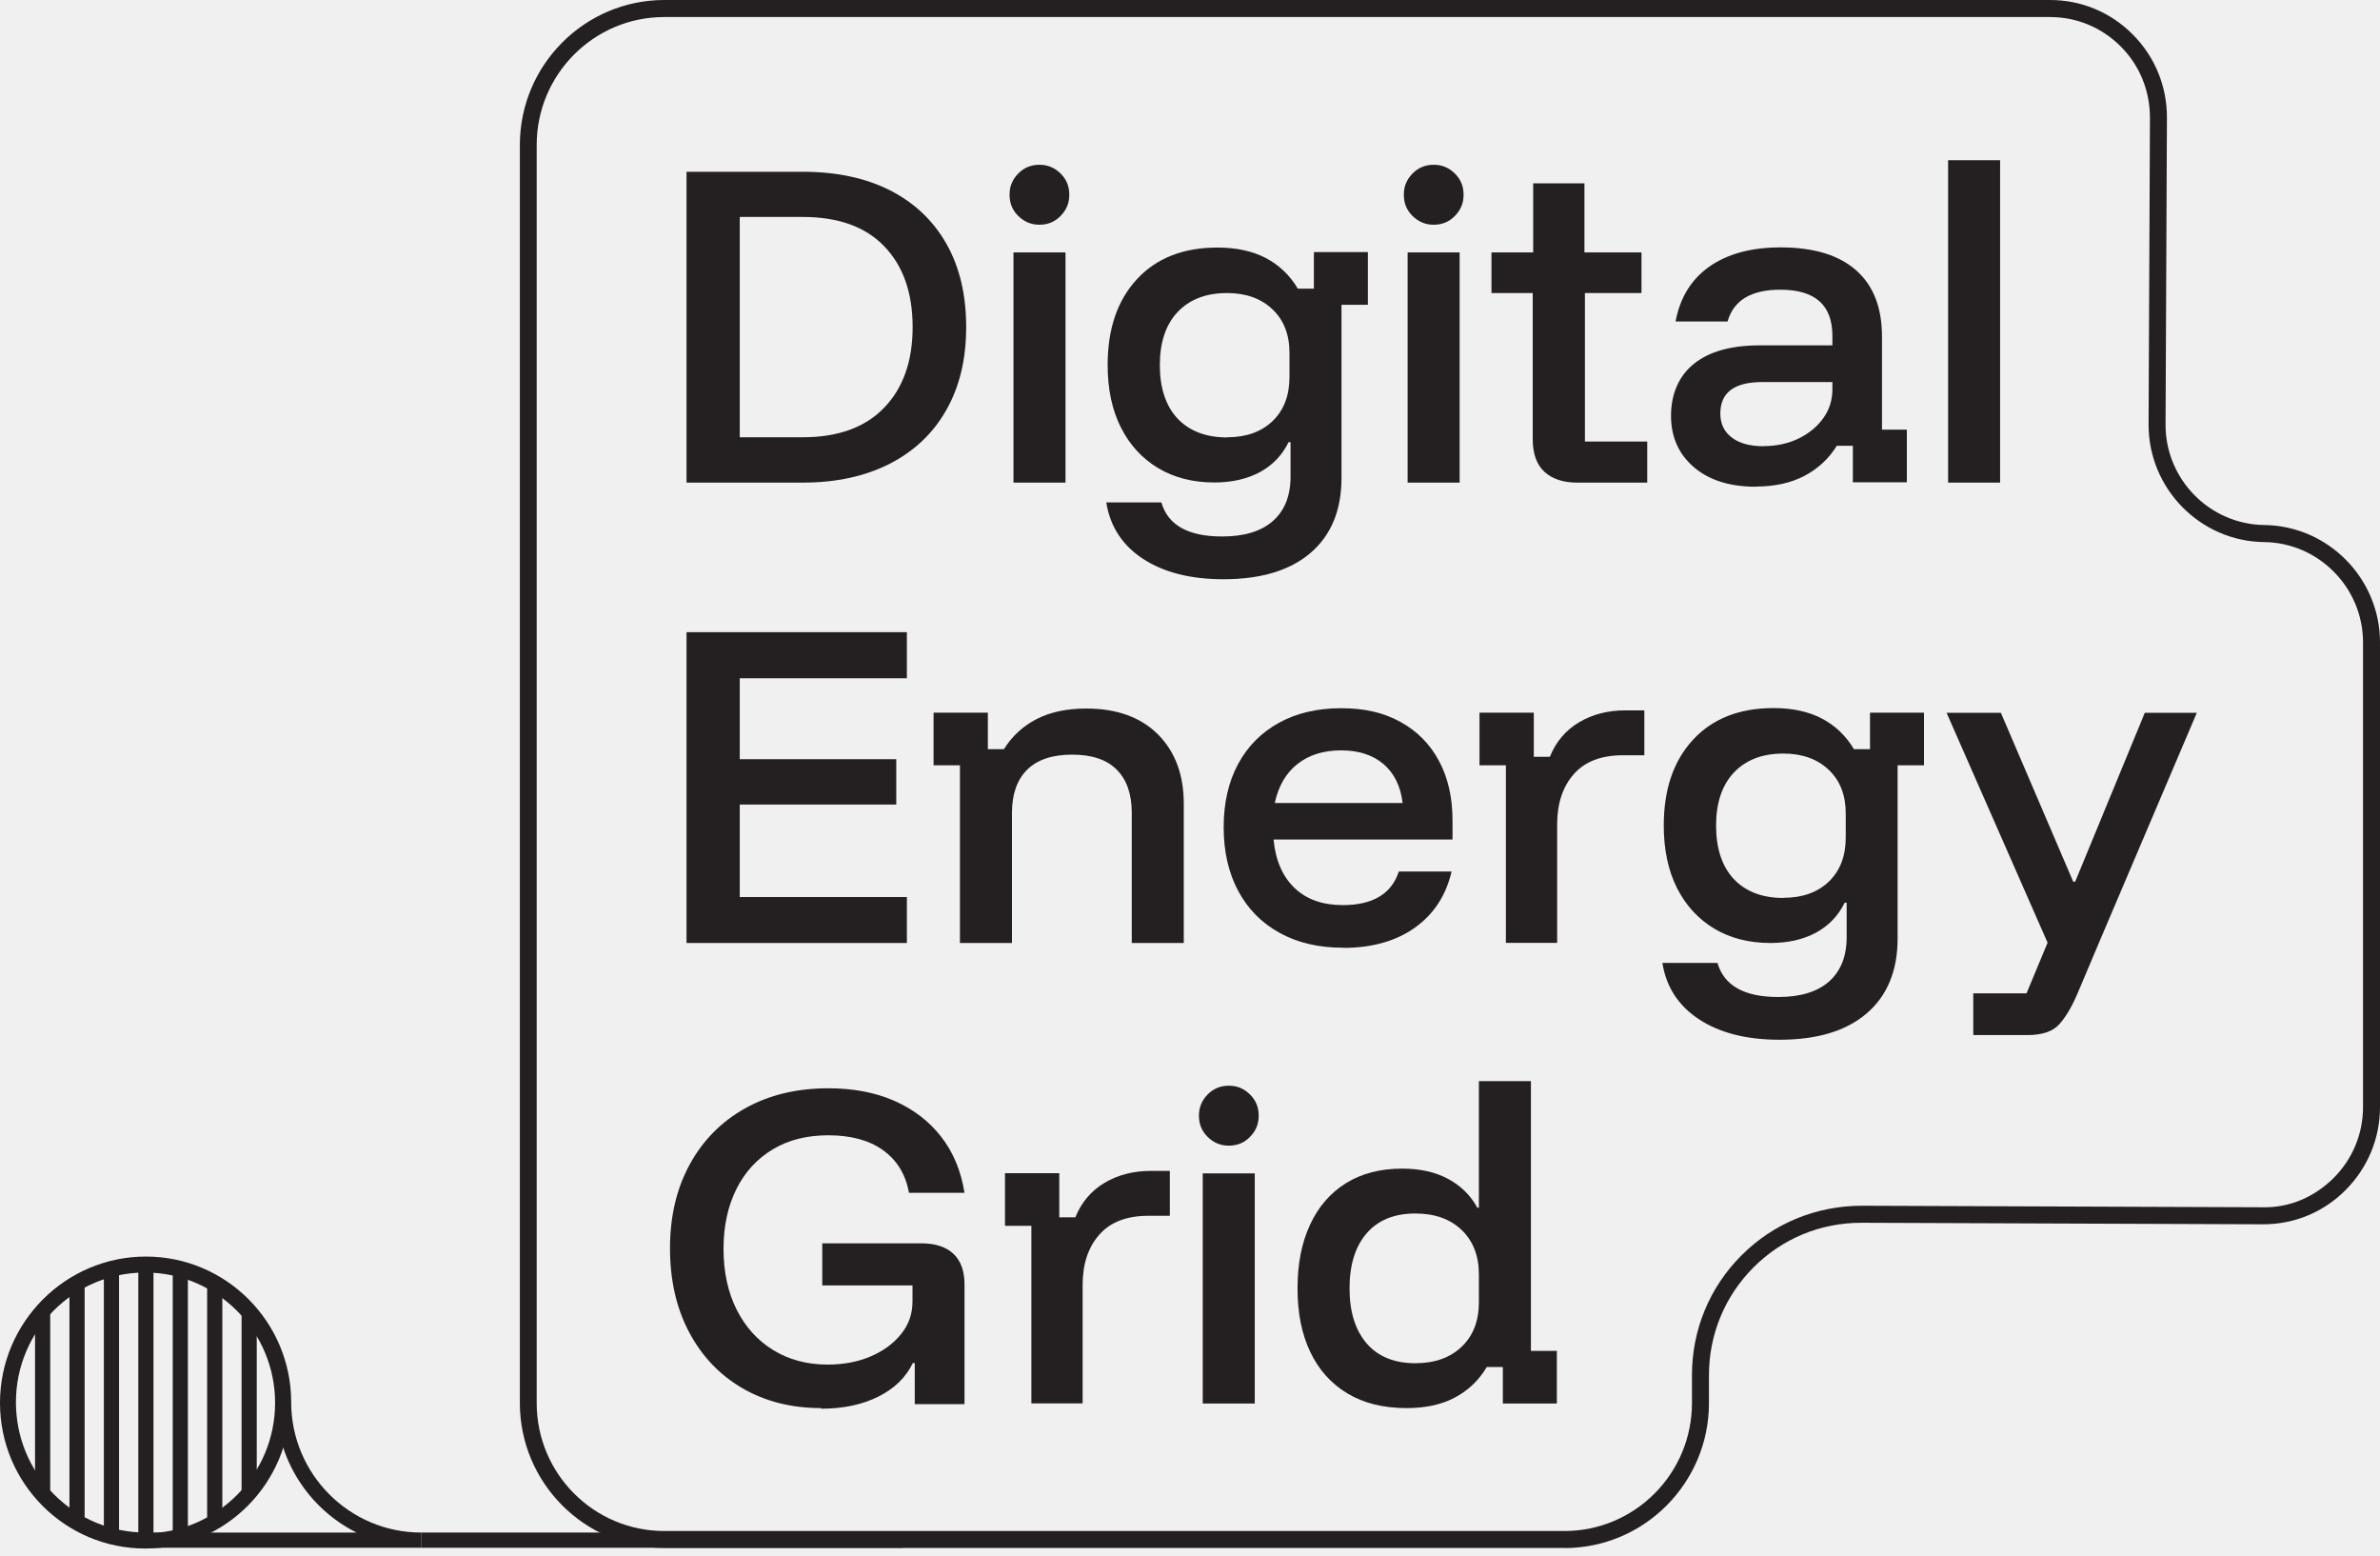
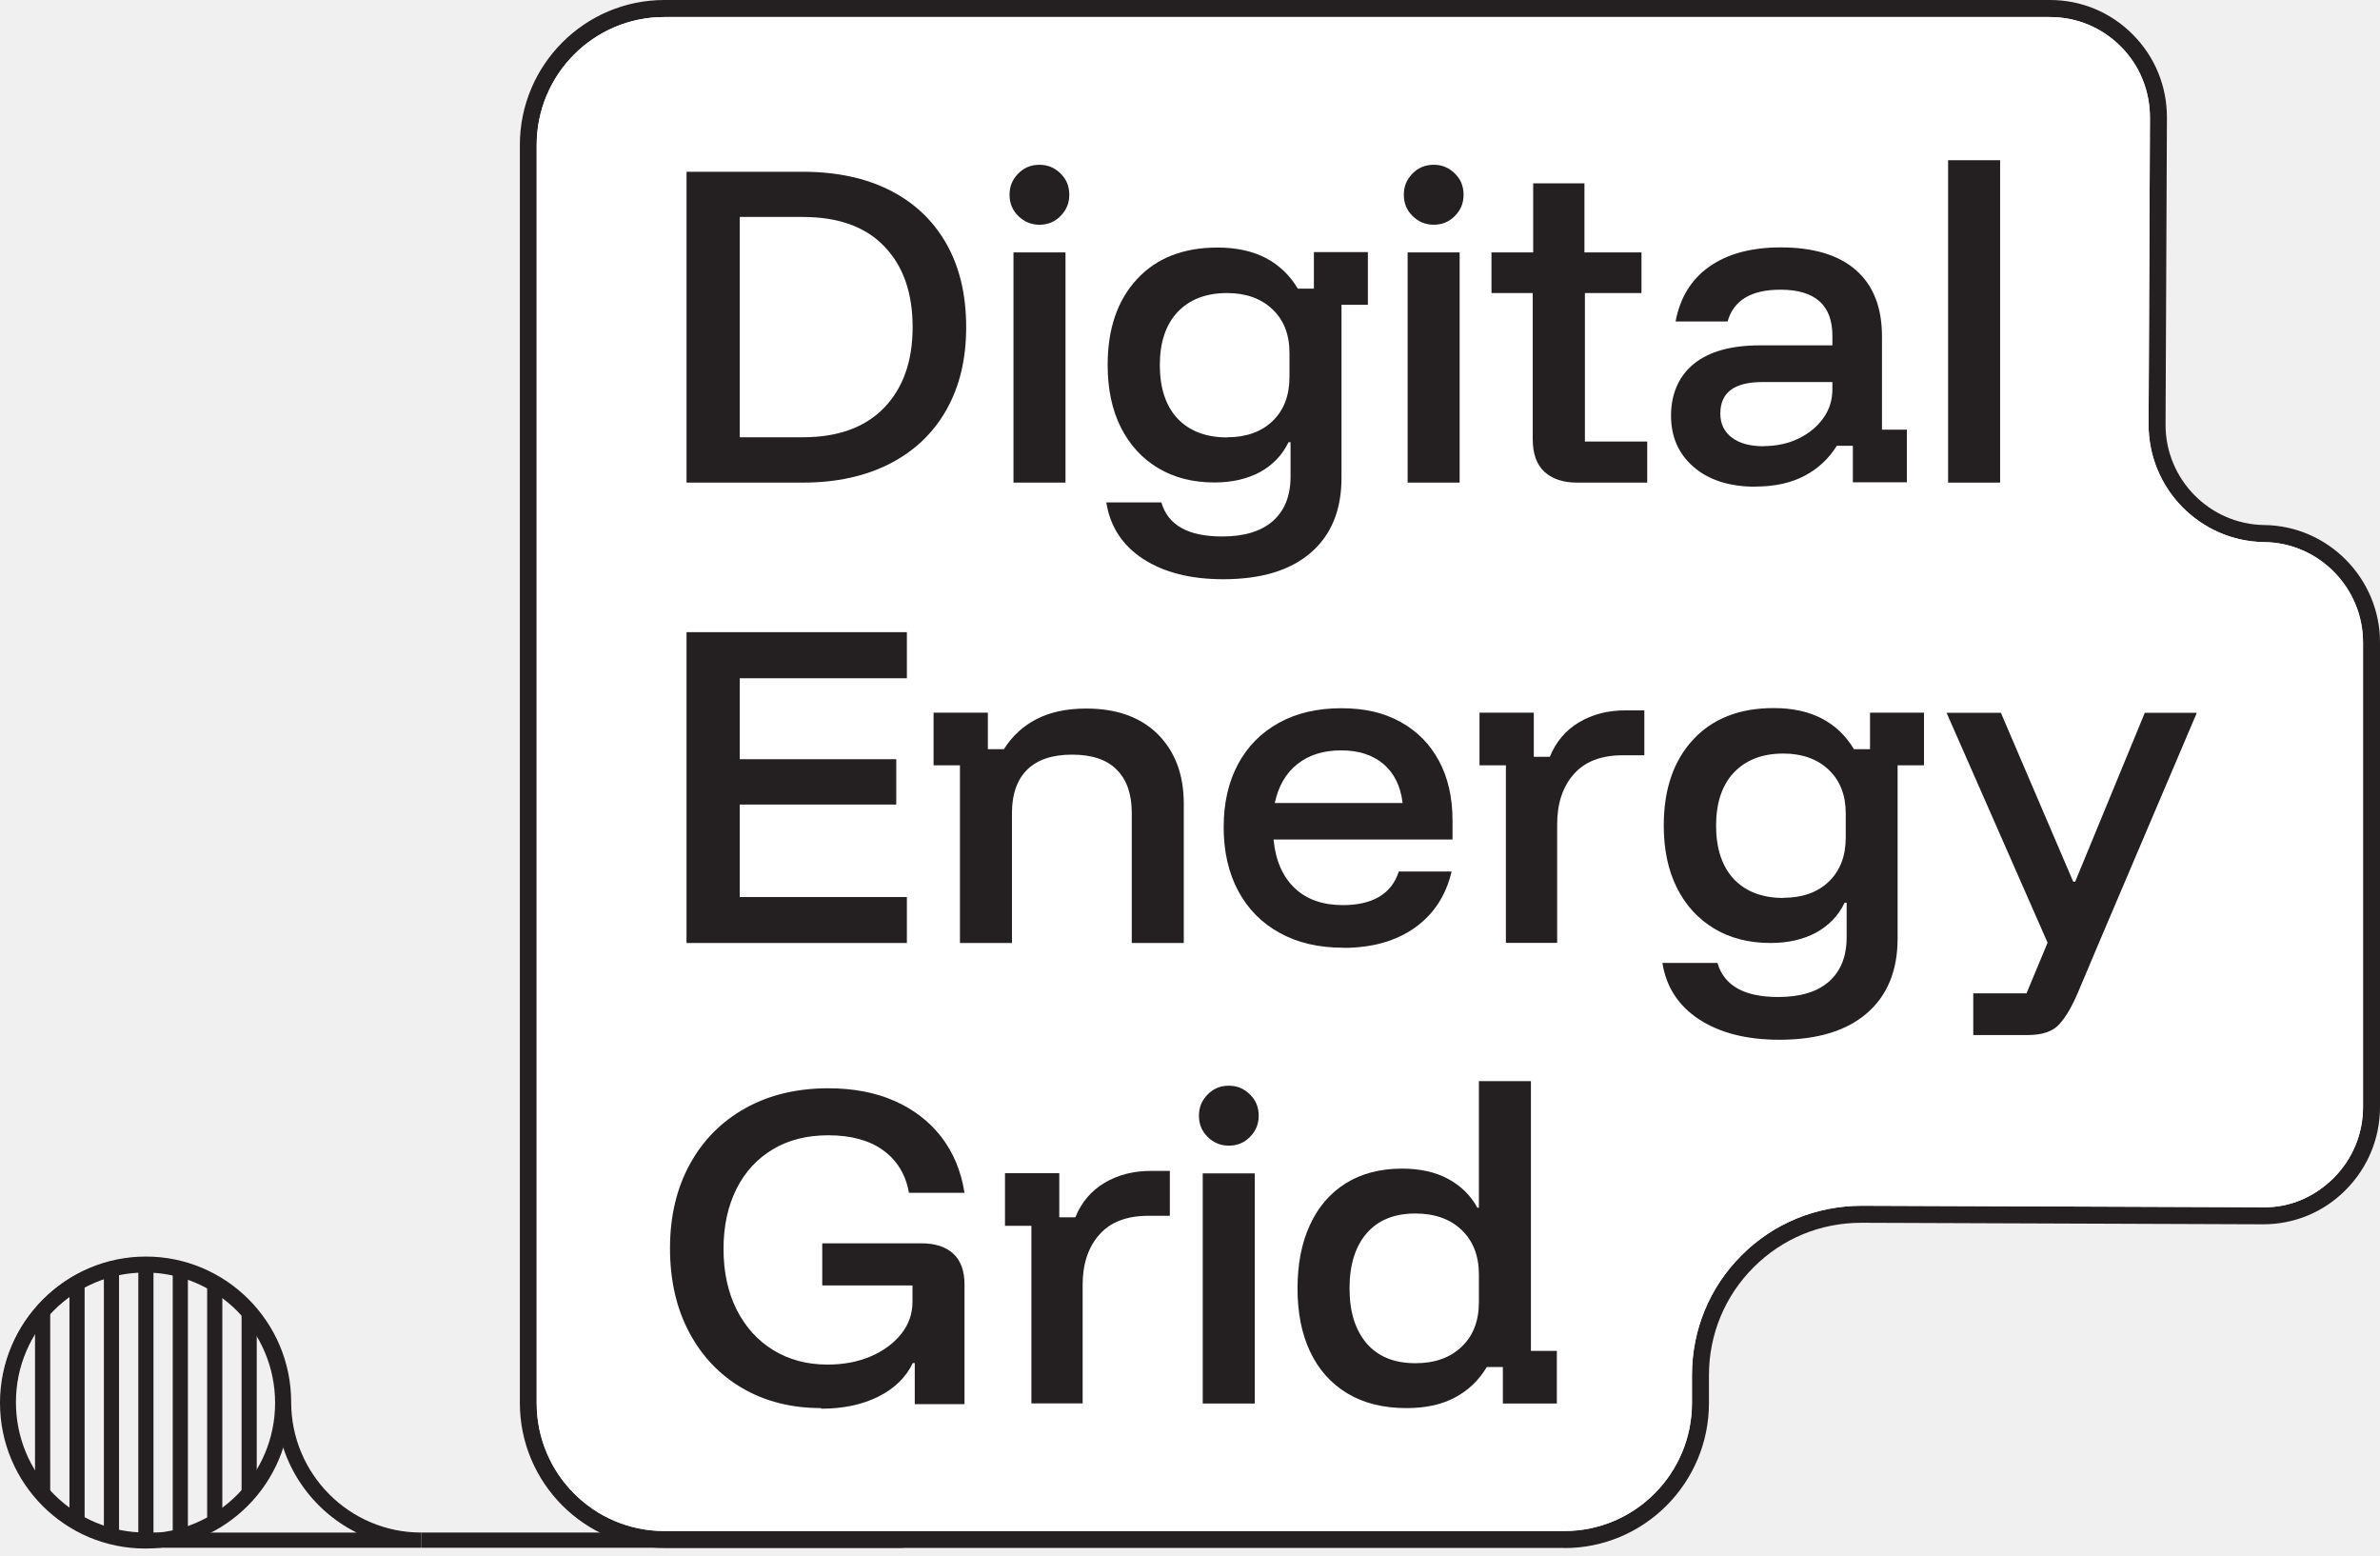
<svg xmlns="http://www.w3.org/2000/svg" width="150" height="98" viewBox="0 0 150 98" fill="none">
-   <g clip-path="url(#clip0_2683_864)">
+   <g clip-path="url(#clip0_2893_25212)">
+     <path d="M98.608 97.53H41.873C36.855 97.53 32.764 93.437 32.764 88.395V9.136C32.764 4.103 36.845 0 41.873 0H129.202C131.181 0 133.035 0.776 134.421 2.176C135.816 3.576 136.581 5.445 136.571 7.429L136.485 26.736C136.466 30.197 139.267 33.044 142.717 33.082C146.731 33.13 150 36.447 150 40.473V69.749C150 71.724 149.226 73.584 147.83 74.984C146.435 76.383 144.59 77.15 142.602 77.14L117.322 77.044C114.732 77.044 112.342 78.032 110.526 79.844C108.71 81.656 107.707 84.081 107.707 86.65V88.404C107.707 93.437 103.626 97.54 98.598 97.54L98.608 97.53ZM41.863 1.074C37.428 1.074 33.825 4.688 33.825 9.136V88.404C33.825 92.852 37.428 96.466 41.863 96.466H98.598C103.033 96.466 106.636 92.852 106.636 88.404V86.65C106.636 83.793 107.745 81.1 109.771 79.086C111.788 77.064 114.483 75.98 117.322 75.971L142.602 76.067C144.313 76.105 145.871 75.415 147.075 74.226C148.27 73.028 148.93 71.446 148.93 69.749V40.473C148.93 37.032 146.139 34.194 142.698 34.156C138.665 34.108 135.396 30.781 135.415 26.726L135.501 7.42C135.501 5.723 134.861 4.132 133.666 2.933C132.471 1.735 130.894 1.074 129.202 1.074H41.863Z" fill="#241F20" />
+     <path d="M41.863 1.074C37.428 1.074 33.825 4.688 33.825 9.136V88.404C33.825 92.852 37.428 96.466 41.863 96.466H98.598C103.033 96.466 106.636 92.852 106.636 88.404V86.65C106.636 83.793 107.745 81.1 109.771 79.086C111.788 77.064 114.483 75.98 117.322 75.971L142.602 76.067C144.313 76.105 145.871 75.415 147.075 74.226C148.27 73.028 148.93 71.446 148.93 69.749V40.473C148.93 37.032 146.139 34.194 142.698 34.156C138.665 34.108 135.396 30.781 135.415 26.726L135.501 7.42C135.501 5.723 134.861 4.132 133.666 2.933C132.471 1.735 130.894 1.074 129.202 1.074H41.863Z" fill="white" />
    <path d="M43.269 30.408V10.823H50.599C52.721 10.823 54.556 11.216 56.095 11.993C57.634 12.779 58.819 13.9 59.651 15.367C60.482 16.834 60.893 18.578 60.893 20.611C60.893 22.643 60.473 24.369 59.641 25.835C58.809 27.302 57.615 28.433 56.076 29.219C54.537 30.005 52.712 30.408 50.599 30.408H43.269ZM46.623 27.551H50.599C52.817 27.551 54.528 26.928 55.722 25.692C56.917 24.455 57.519 22.758 57.519 20.611C57.519 18.463 56.927 16.757 55.732 15.521C54.547 14.284 52.826 13.67 50.599 13.67H46.623V27.551Z" fill="#241F20" />
    <path d="M65.509 14.159C64.993 14.159 64.554 13.977 64.181 13.612C63.808 13.248 63.627 12.807 63.627 12.27C63.627 11.733 63.808 11.312 64.171 10.938C64.534 10.564 64.984 10.382 65.509 10.382C66.035 10.382 66.465 10.564 66.838 10.928C67.211 11.293 67.392 11.733 67.392 12.27C67.392 12.807 67.211 13.229 66.847 13.603C66.484 13.977 66.045 14.159 65.509 14.159ZM63.875 30.407V15.903H67.153V30.407H63.875Z" fill="#241F20" />
    <path d="M77.103 36.496C75.029 36.496 73.347 36.064 72.037 35.211C70.737 34.358 69.963 33.169 69.724 31.655H73.194C73.614 33.093 74.885 33.802 77.026 33.802C78.422 33.802 79.492 33.476 80.228 32.824C80.964 32.172 81.337 31.242 81.337 30.035V27.858H81.213C80.811 28.683 80.209 29.306 79.406 29.747C78.603 30.178 77.647 30.399 76.539 30.399C75.172 30.399 73.987 30.092 72.983 29.488C71.98 28.884 71.196 28.031 70.642 26.929C70.087 25.826 69.81 24.513 69.81 22.998C69.81 20.726 70.422 18.924 71.655 17.592C72.888 16.259 74.579 15.598 76.73 15.598C77.915 15.598 78.938 15.818 79.779 16.259C80.62 16.7 81.289 17.342 81.796 18.186H82.809V15.885H86.211V19.202H84.548V30.111C84.548 32.144 83.898 33.716 82.608 34.828C81.318 35.94 79.483 36.496 77.103 36.496ZM77.342 27.552C78.546 27.552 79.502 27.207 80.209 26.526C80.916 25.845 81.27 24.916 81.27 23.756V22.231C81.27 21.091 80.916 20.17 80.2 19.49C79.483 18.809 78.527 18.464 77.342 18.464C76.004 18.464 74.971 18.867 74.216 19.662C73.471 20.458 73.098 21.579 73.098 23.008C73.098 24.436 73.471 25.577 74.216 26.373C74.962 27.159 76.004 27.561 77.342 27.561V27.552Z" fill="#241F20" />
    <path d="M90.359 14.159C89.843 14.159 89.404 13.977 89.031 13.612C88.658 13.248 88.477 12.807 88.477 12.27C88.477 11.733 88.658 11.312 89.021 10.938C89.385 10.564 89.834 10.382 90.359 10.382C90.885 10.382 91.315 10.564 91.688 10.928C92.061 11.293 92.242 11.733 92.242 12.27C92.242 12.807 92.061 13.229 91.698 13.603C91.334 13.977 90.895 14.159 90.359 14.159ZM88.716 30.407V15.903H91.994V30.407H88.716Z" fill="#241F20" />
    <path d="M99.401 30.408C98.512 30.408 97.834 30.178 97.337 29.727C96.849 29.277 96.601 28.587 96.601 27.676V18.463H94.001V15.904H96.629V11.552H99.86V15.904H103.454V18.463H99.889V27.82H103.817V30.408H99.401Z" fill="#241F20" />
    <path d="M110.67 30.667C109.016 30.667 107.707 30.255 106.751 29.43C105.795 28.606 105.317 27.532 105.317 26.19C105.317 24.848 105.795 23.698 106.761 22.921C107.726 22.145 109.102 21.761 110.909 21.761H115.487V21.157C115.487 19.221 114.397 18.253 112.209 18.253C110.364 18.253 109.255 18.924 108.882 20.256H105.604C105.881 18.761 106.589 17.601 107.736 16.796C108.882 15.991 110.383 15.588 112.228 15.588C114.302 15.588 115.888 16.067 116.978 17.026C118.067 17.984 118.612 19.375 118.612 21.196V27.072H120.18V30.389H116.777V28.088H115.764C115.267 28.894 114.588 29.526 113.738 29.977C112.887 30.427 111.855 30.657 110.651 30.657L110.67 30.667ZM111.148 28.108C111.97 28.108 112.706 27.945 113.365 27.628C114.025 27.302 114.541 26.871 114.923 26.334C115.305 25.797 115.487 25.193 115.487 24.532V24.072H111.071C109.303 24.072 108.424 24.733 108.424 26.056C108.424 26.698 108.663 27.206 109.15 27.571C109.628 27.935 110.297 28.117 111.148 28.117V28.108Z" fill="#241F20" />
    <path d="M122.78 30.408V10.095H126.058V30.408H122.78Z" fill="#241F20" />
    <path d="M57.156 59.416H43.269V39.831H57.156V42.736H46.623V47.836H56.487V50.692H46.623V56.521H57.156V59.425V59.416Z" fill="#241F20" />
    <path d="M60.501 59.416V48.219H58.838V44.902H62.26V47.203H63.273C63.789 46.379 64.477 45.746 65.337 45.305C66.197 44.864 67.239 44.644 68.463 44.644C70.393 44.644 71.894 45.19 72.983 46.273C74.064 47.366 74.608 48.814 74.608 50.635V59.416H71.33V51.22C71.33 50.031 71.014 49.12 70.374 48.488C69.743 47.855 68.807 47.548 67.564 47.548C66.322 47.548 65.385 47.864 64.745 48.488C64.104 49.12 63.779 50.031 63.779 51.22V59.416H60.501Z" fill="#241F20" />
    <path d="M84.644 59.713C83.115 59.713 81.786 59.406 80.659 58.783C79.521 58.16 78.651 57.278 78.04 56.137C77.428 54.996 77.122 53.654 77.122 52.12C77.122 50.587 77.428 49.264 78.03 48.142C78.632 47.021 79.492 46.158 80.601 45.544C81.71 44.931 83.019 44.624 84.529 44.624C86.04 44.624 87.225 44.912 88.266 45.487C89.308 46.062 90.121 46.877 90.685 47.931C91.258 48.986 91.545 50.242 91.545 51.689V52.897H80.267C80.391 54.22 80.84 55.236 81.595 55.955C82.35 56.674 83.363 57.029 84.635 57.029C85.571 57.029 86.326 56.856 86.928 56.501C87.521 56.147 87.932 55.619 88.161 54.91H91.487C91.134 56.425 90.36 57.604 89.165 58.457C87.97 59.3 86.47 59.722 84.673 59.722L84.644 59.713ZM80.353 50.596H88.4C88.276 49.532 87.865 48.717 87.196 48.142C86.517 47.567 85.629 47.279 84.52 47.279C83.411 47.279 82.494 47.567 81.767 48.142C81.041 48.717 80.572 49.532 80.343 50.596H80.353Z" fill="#241F20" />
    <path d="M94.909 59.416V48.219H93.246V44.903H96.668V47.683H97.681C98.063 46.734 98.684 46.005 99.526 45.507C100.367 45.008 101.342 44.759 102.431 44.759H103.635V47.587H102.288C100.921 47.587 99.889 47.98 99.191 48.775C98.493 49.562 98.14 50.626 98.14 51.939V59.407H94.909V59.416Z" fill="#241F20" />
    <path d="M112.152 65.512C110.078 65.512 108.395 65.081 107.086 64.228C105.786 63.374 105.012 62.186 104.773 60.671H108.242C108.663 62.109 109.934 62.819 112.075 62.819C113.471 62.819 114.541 62.493 115.277 61.841C116.013 61.189 116.386 60.259 116.386 59.051V56.875H116.261C115.86 57.7 115.258 58.323 114.455 58.764C113.652 59.195 112.696 59.415 111.588 59.415C110.221 59.415 109.036 59.109 108.032 58.505C107.029 57.901 106.245 57.048 105.69 55.945C105.136 54.843 104.859 53.529 104.859 52.015C104.859 49.743 105.471 47.941 106.704 46.608C107.937 45.276 109.628 44.614 111.779 44.614C112.964 44.614 113.987 44.835 114.828 45.276C115.669 45.717 116.338 46.359 116.844 47.203H117.858V44.902H121.26V48.219H119.597V59.128C119.597 61.16 118.947 62.732 117.657 63.844C116.367 64.956 114.531 65.512 112.152 65.512ZM112.4 56.568C113.604 56.568 114.56 56.223 115.267 55.543C115.975 54.862 116.328 53.932 116.328 52.772V51.248C116.328 50.107 115.975 49.187 115.258 48.506C114.541 47.826 113.585 47.48 112.4 47.48C111.062 47.48 110.03 47.883 109.275 48.679C108.529 49.474 108.156 50.596 108.156 52.024C108.156 53.453 108.529 54.593 109.275 55.389C110.02 56.175 111.062 56.578 112.4 56.578V56.568Z" fill="#241F20" />
    <path d="M124.366 65.225V62.589H127.721L129.05 59.397L122.684 44.912H126.106L130.665 55.553H130.789L135.176 44.912H138.454L132.28 59.416L130.952 62.56C130.598 63.394 130.216 64.056 129.805 64.516C129.394 64.986 128.725 65.216 127.788 65.216H124.366V65.225Z" fill="#241F20" />
    <path d="M51.756 88.721C49.873 88.721 48.219 88.299 46.786 87.465C45.352 86.631 44.234 85.452 43.431 83.937C42.628 82.422 42.227 80.659 42.227 78.645C42.227 76.632 42.647 74.868 43.479 73.354C44.31 71.839 45.476 70.66 46.977 69.826C48.468 68.992 50.217 68.57 52.205 68.57C53.763 68.57 55.149 68.829 56.353 69.356C57.557 69.884 58.542 70.631 59.306 71.609C60.071 72.587 60.568 73.766 60.788 75.156H57.29C57.079 73.996 56.535 73.105 55.655 72.472C54.776 71.839 53.619 71.532 52.205 71.532C50.867 71.532 49.71 71.82 48.726 72.405C47.741 72.99 46.967 73.814 46.422 74.897C45.878 75.981 45.6 77.246 45.6 78.693C45.6 80.141 45.878 81.435 46.432 82.528C46.986 83.621 47.751 84.464 48.735 85.068C49.72 85.672 50.857 85.979 52.157 85.979C53.17 85.979 54.078 85.806 54.881 85.461C55.684 85.116 56.324 84.646 56.802 84.043C57.28 83.448 57.51 82.767 57.51 82.01V80.994H51.823V78.339H58.064C58.943 78.339 59.622 78.559 60.09 79C60.558 79.441 60.788 80.083 60.788 80.927V88.471H57.653V85.883H57.529C57.099 86.784 56.372 87.493 55.349 88.002C54.327 88.51 53.132 88.759 51.746 88.759L51.756 88.721Z" fill="#241F20" />
    <path d="M65.003 88.434V77.237H63.34V73.92H66.761V76.7H67.775C68.157 75.751 68.778 75.023 69.619 74.524C70.46 74.026 71.435 73.776 72.525 73.776H73.729V76.604H72.382C71.015 76.604 69.983 76.997 69.285 77.793C68.587 78.579 68.233 79.643 68.233 80.956V88.424H65.003V88.434Z" fill="#241F20" />
    <path d="M77.447 72.185C76.931 72.185 76.491 72.003 76.118 71.639C75.746 71.275 75.564 70.834 75.564 70.297C75.564 69.76 75.746 69.338 76.109 68.964C76.472 68.59 76.921 68.408 77.447 68.408C77.972 68.408 78.403 68.59 78.775 68.955C79.148 69.319 79.33 69.76 79.33 70.297C79.33 70.834 79.148 71.255 78.785 71.629C78.422 72.003 77.982 72.185 77.447 72.185ZM75.803 88.434V73.93H79.081V88.434H75.803Z" fill="#241F20" />
    <path d="M88.649 88.721C87.187 88.721 85.944 88.414 84.912 87.791C83.88 87.168 83.105 86.296 82.57 85.164C82.035 84.033 81.777 82.71 81.777 81.177C81.777 79.643 82.035 78.31 82.561 77.179C83.086 76.038 83.841 75.166 84.826 74.552C85.81 73.939 86.995 73.632 88.362 73.632C89.49 73.632 90.455 73.843 91.258 74.275C92.061 74.706 92.682 75.31 93.112 76.096H93.208V68.12H96.486V85.117H98.121V88.433H94.718V86.133H93.705C93.208 86.967 92.539 87.609 91.688 88.059C90.838 88.51 89.825 88.721 88.639 88.721H88.649ZM89.203 85.893C90.427 85.893 91.392 85.548 92.118 84.858C92.845 84.168 93.208 83.228 93.208 82.049V80.304C93.208 79.125 92.845 78.195 92.118 77.495C91.392 76.805 90.427 76.46 89.203 76.46C87.865 76.46 86.843 76.882 86.126 77.716C85.409 78.55 85.055 79.71 85.055 81.177C85.055 82.643 85.409 83.794 86.126 84.637C86.843 85.471 87.865 85.893 89.203 85.893Z" fill="#241F20" />
-     <path d="M98.608 97.53H41.873C36.855 97.53 32.764 93.437 32.764 88.395V9.136C32.764 4.103 36.845 0 41.873 0H129.202C131.181 0 133.035 0.776 134.421 2.176C135.816 3.576 136.581 5.445 136.571 7.429L136.485 26.736C136.466 30.197 139.267 33.044 142.717 33.082C146.731 33.13 150 36.447 150 40.473V69.749C150 71.724 149.226 73.584 147.83 74.984C146.435 76.383 144.59 77.15 142.602 77.14L117.322 77.044C114.732 77.044 112.342 78.032 110.526 79.844C108.71 81.656 107.707 84.081 107.707 86.65V88.404C107.707 93.437 103.626 97.54 98.598 97.54L98.608 97.53ZM41.863 1.074C37.428 1.074 33.825 4.688 33.825 9.136V88.404C33.825 92.852 37.428 96.466 41.863 96.466H98.598C103.033 96.466 106.636 92.852 106.636 88.404V86.65C106.636 83.793 107.745 81.1 109.771 79.086C111.788 77.064 114.483 75.98 117.322 75.971L142.602 76.067C144.313 76.105 145.871 75.415 147.075 74.226C148.27 73.028 148.93 71.446 148.93 69.749V40.473C148.93 37.032 146.139 34.194 142.698 34.156C138.665 34.108 135.396 30.781 135.415 26.726L135.501 7.42C135.501 5.723 134.861 4.132 133.666 2.933C132.471 1.735 130.894 1.074 129.202 1.074H41.863Z" fill="#241F20" />
    <path d="M56.936 96.562H26.542V97.521H56.936V96.562Z" fill="#241F20" />
    <path d="M26.542 97.521H9.195C6.748 97.521 4.454 96.562 2.724 94.837C0.994 93.111 0.048 90.801 0.048 88.347C0.048 83.285 4.148 79.173 9.195 79.173C14.241 79.173 18.351 83.285 18.351 88.347C18.351 92.881 22.031 96.562 26.542 96.562V97.521ZM9.195 80.132C4.674 80.132 1.004 83.822 1.004 88.347C1.004 90.542 1.854 92.603 3.403 94.156C4.951 95.709 7.006 96.562 9.195 96.562H22.47C19.46 95.057 17.395 91.942 17.395 88.347C17.395 83.813 13.716 80.132 9.195 80.132Z" fill="#241F20" />
-     <mask id="mask0_2683_864" style="mask-type:luminance" maskUnits="userSpaceOnUse" x="0" y="79" width="18" height="19">
+     <mask id="mask0_2893_25212" style="mask-type:luminance" maskUnits="userSpaceOnUse" x="0" y="79" width="18" height="19">
      <path d="M9.147 97.09C13.935 97.09 17.816 93.197 17.816 88.395C17.816 83.593 13.935 79.7 9.147 79.7C4.359 79.7 0.478 83.593 0.478 88.395C0.478 93.197 4.359 97.09 9.147 97.09Z" fill="white" />
    </mask>
-     <g mask="url(#mask0_2683_864)">
+     <g mask="url(#mask0_2893_25212)">
      <path d="M16.181 78.914H15.226V98H16.181V78.914Z" fill="#241F20" />
      <path d="M14.012 78.914H13.056V98H14.012V78.914Z" fill="#241F20" />
      <path d="M11.842 78.914H10.887V98H11.842V78.914Z" fill="#241F20" />
      <path d="M9.673 78.914H8.717V98H9.673V78.914Z" fill="#241F20" />
      <path d="M5.333 78.914H4.377V98H5.333V78.914Z" fill="#241F20" />
      <path d="M3.164 78.914H2.208V98H3.164V78.914Z" fill="#241F20" />
      <path d="M7.503 78.914H6.547V98H7.503V78.914Z" fill="#241F20" />
    </g>
    <path d="M9.147 97.569C4.1 97.569 0 93.456 0 88.395C0 83.333 4.1 79.221 9.147 79.221C14.193 79.221 18.294 83.333 18.294 88.395C18.294 93.456 14.193 97.569 9.147 97.569ZM9.147 80.179C4.626 80.179 0.956 83.87 0.956 88.395C0.956 92.919 4.636 96.61 9.147 96.61C13.658 96.61 17.338 92.919 17.338 88.395C17.338 83.87 13.658 80.179 9.147 80.179Z" fill="#241F20" />
  </g>
  <defs>
-     <clipPath id="clip0_2683_864">
+     <clipPath id="clip0_2893_25212">
      <rect width="150" height="98" fill="white" />
    </clipPath>
  </defs>
</svg>
